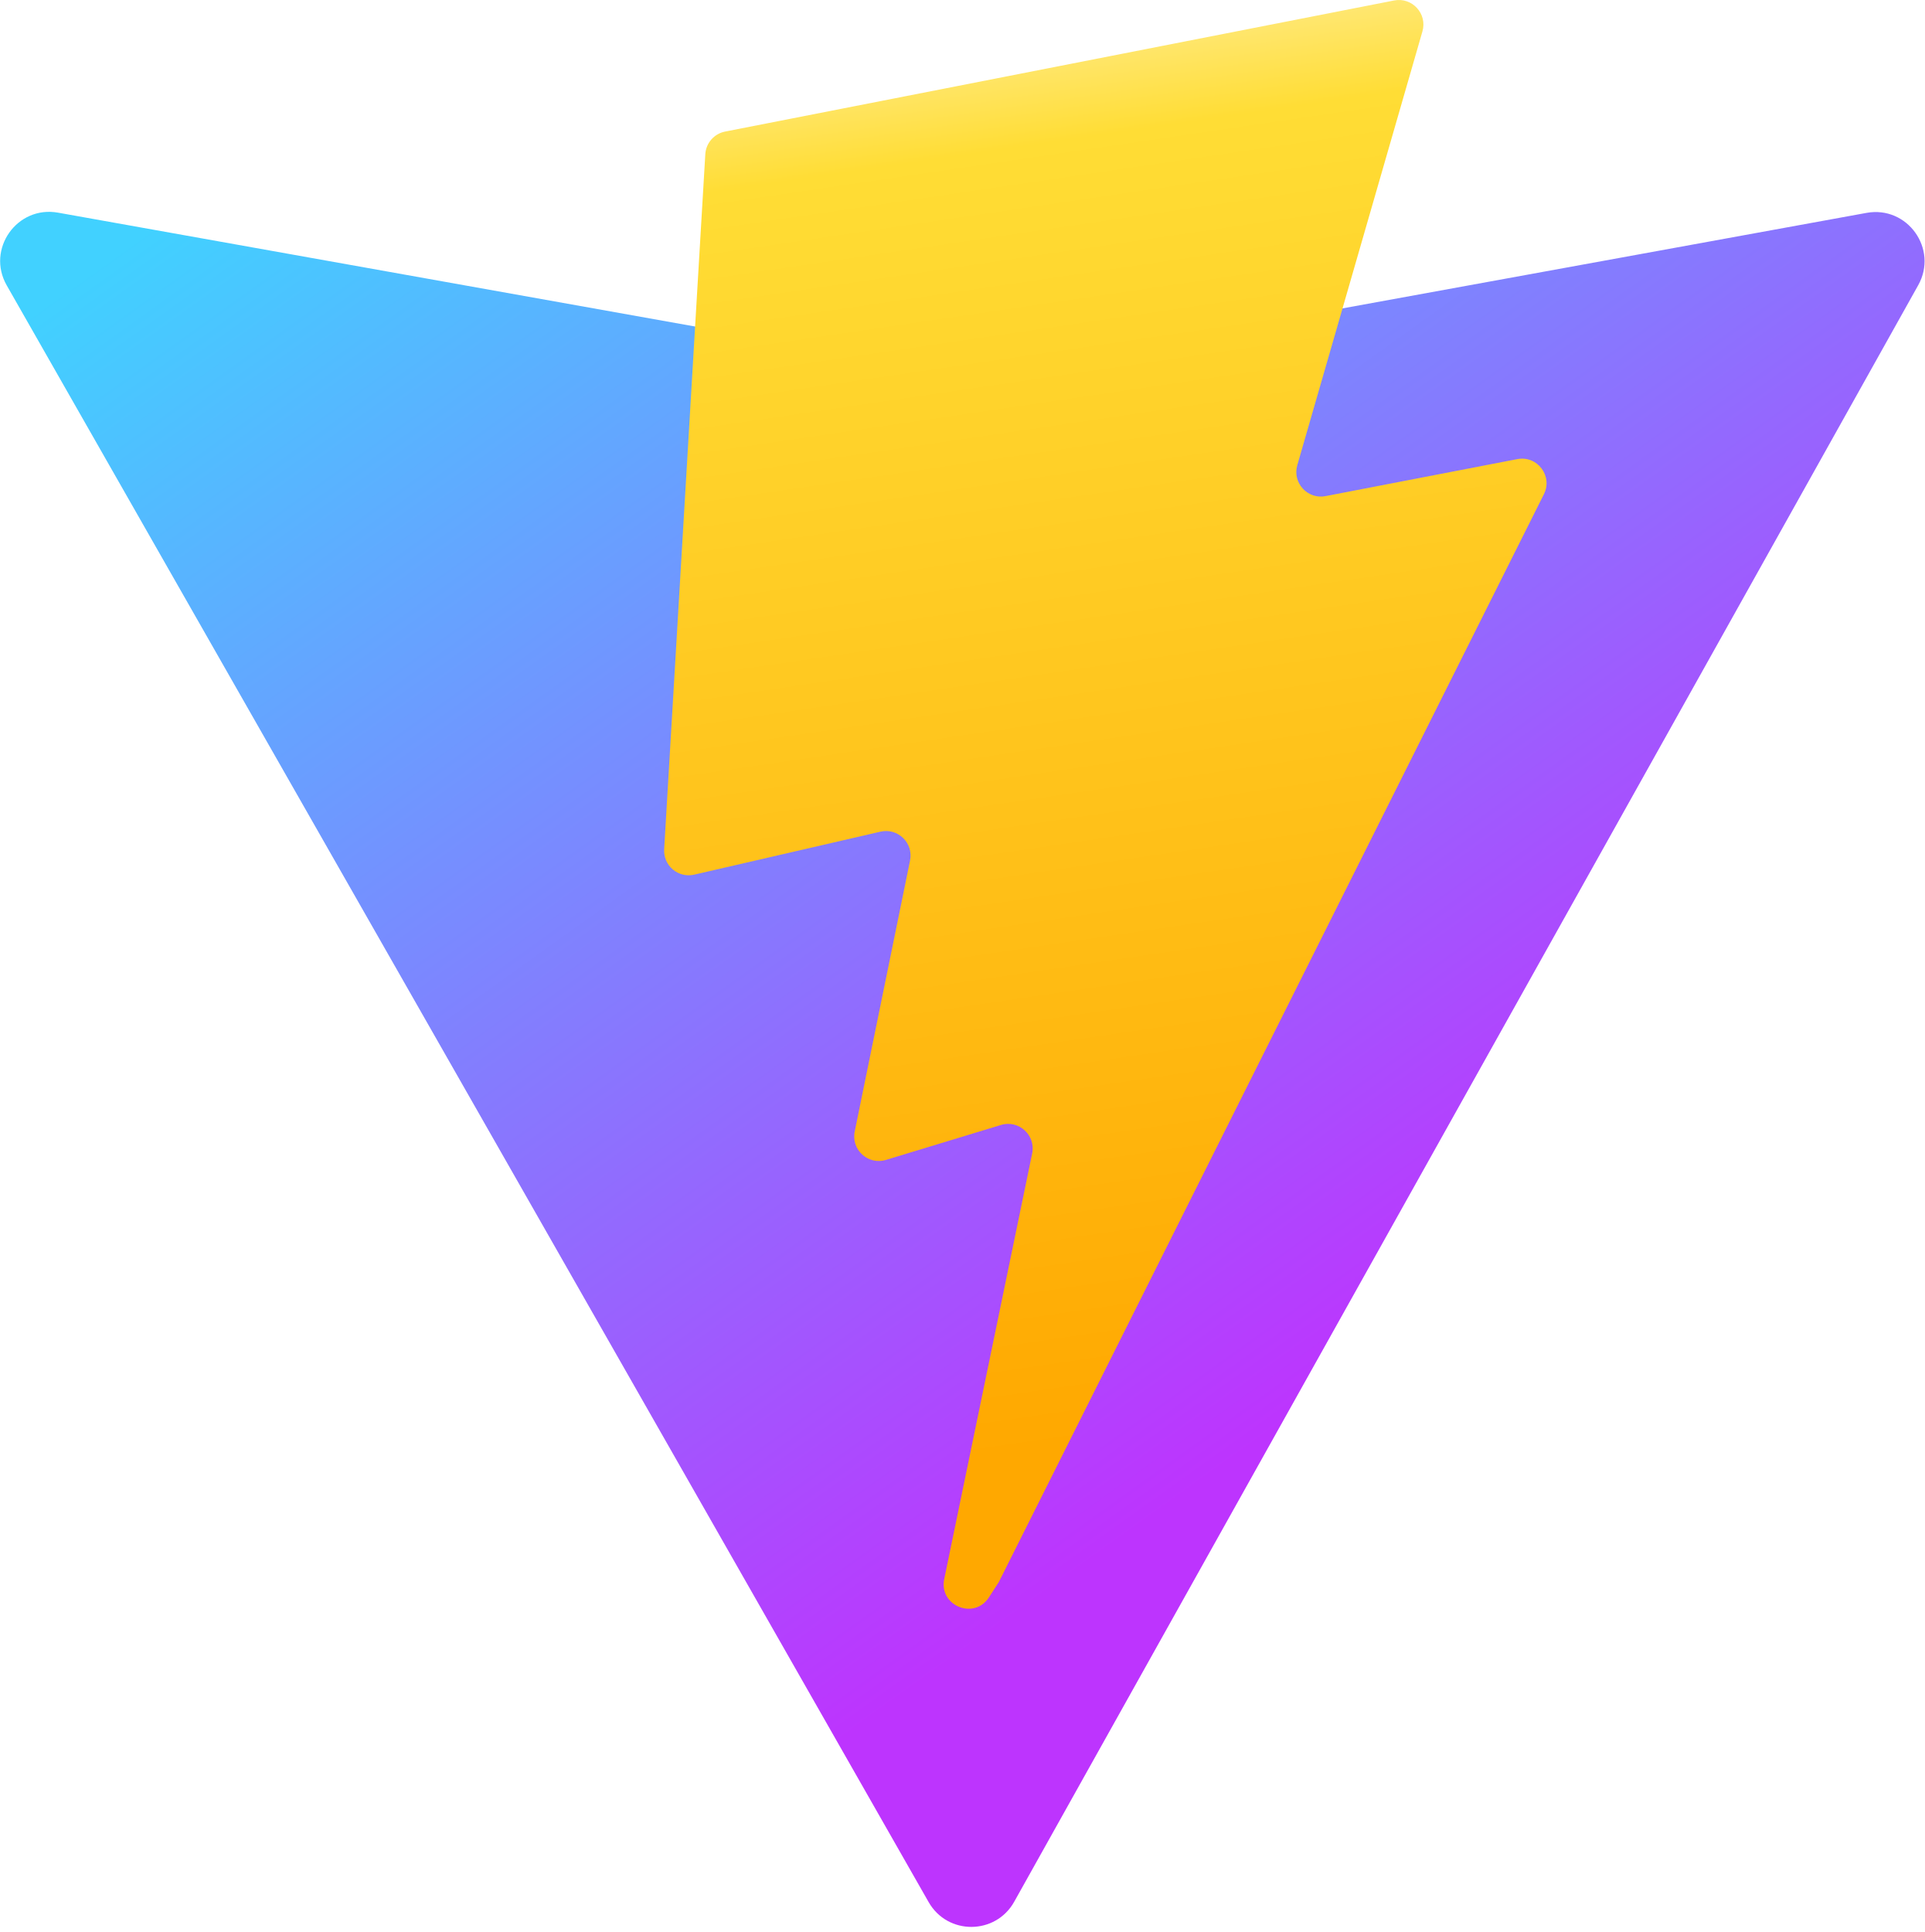
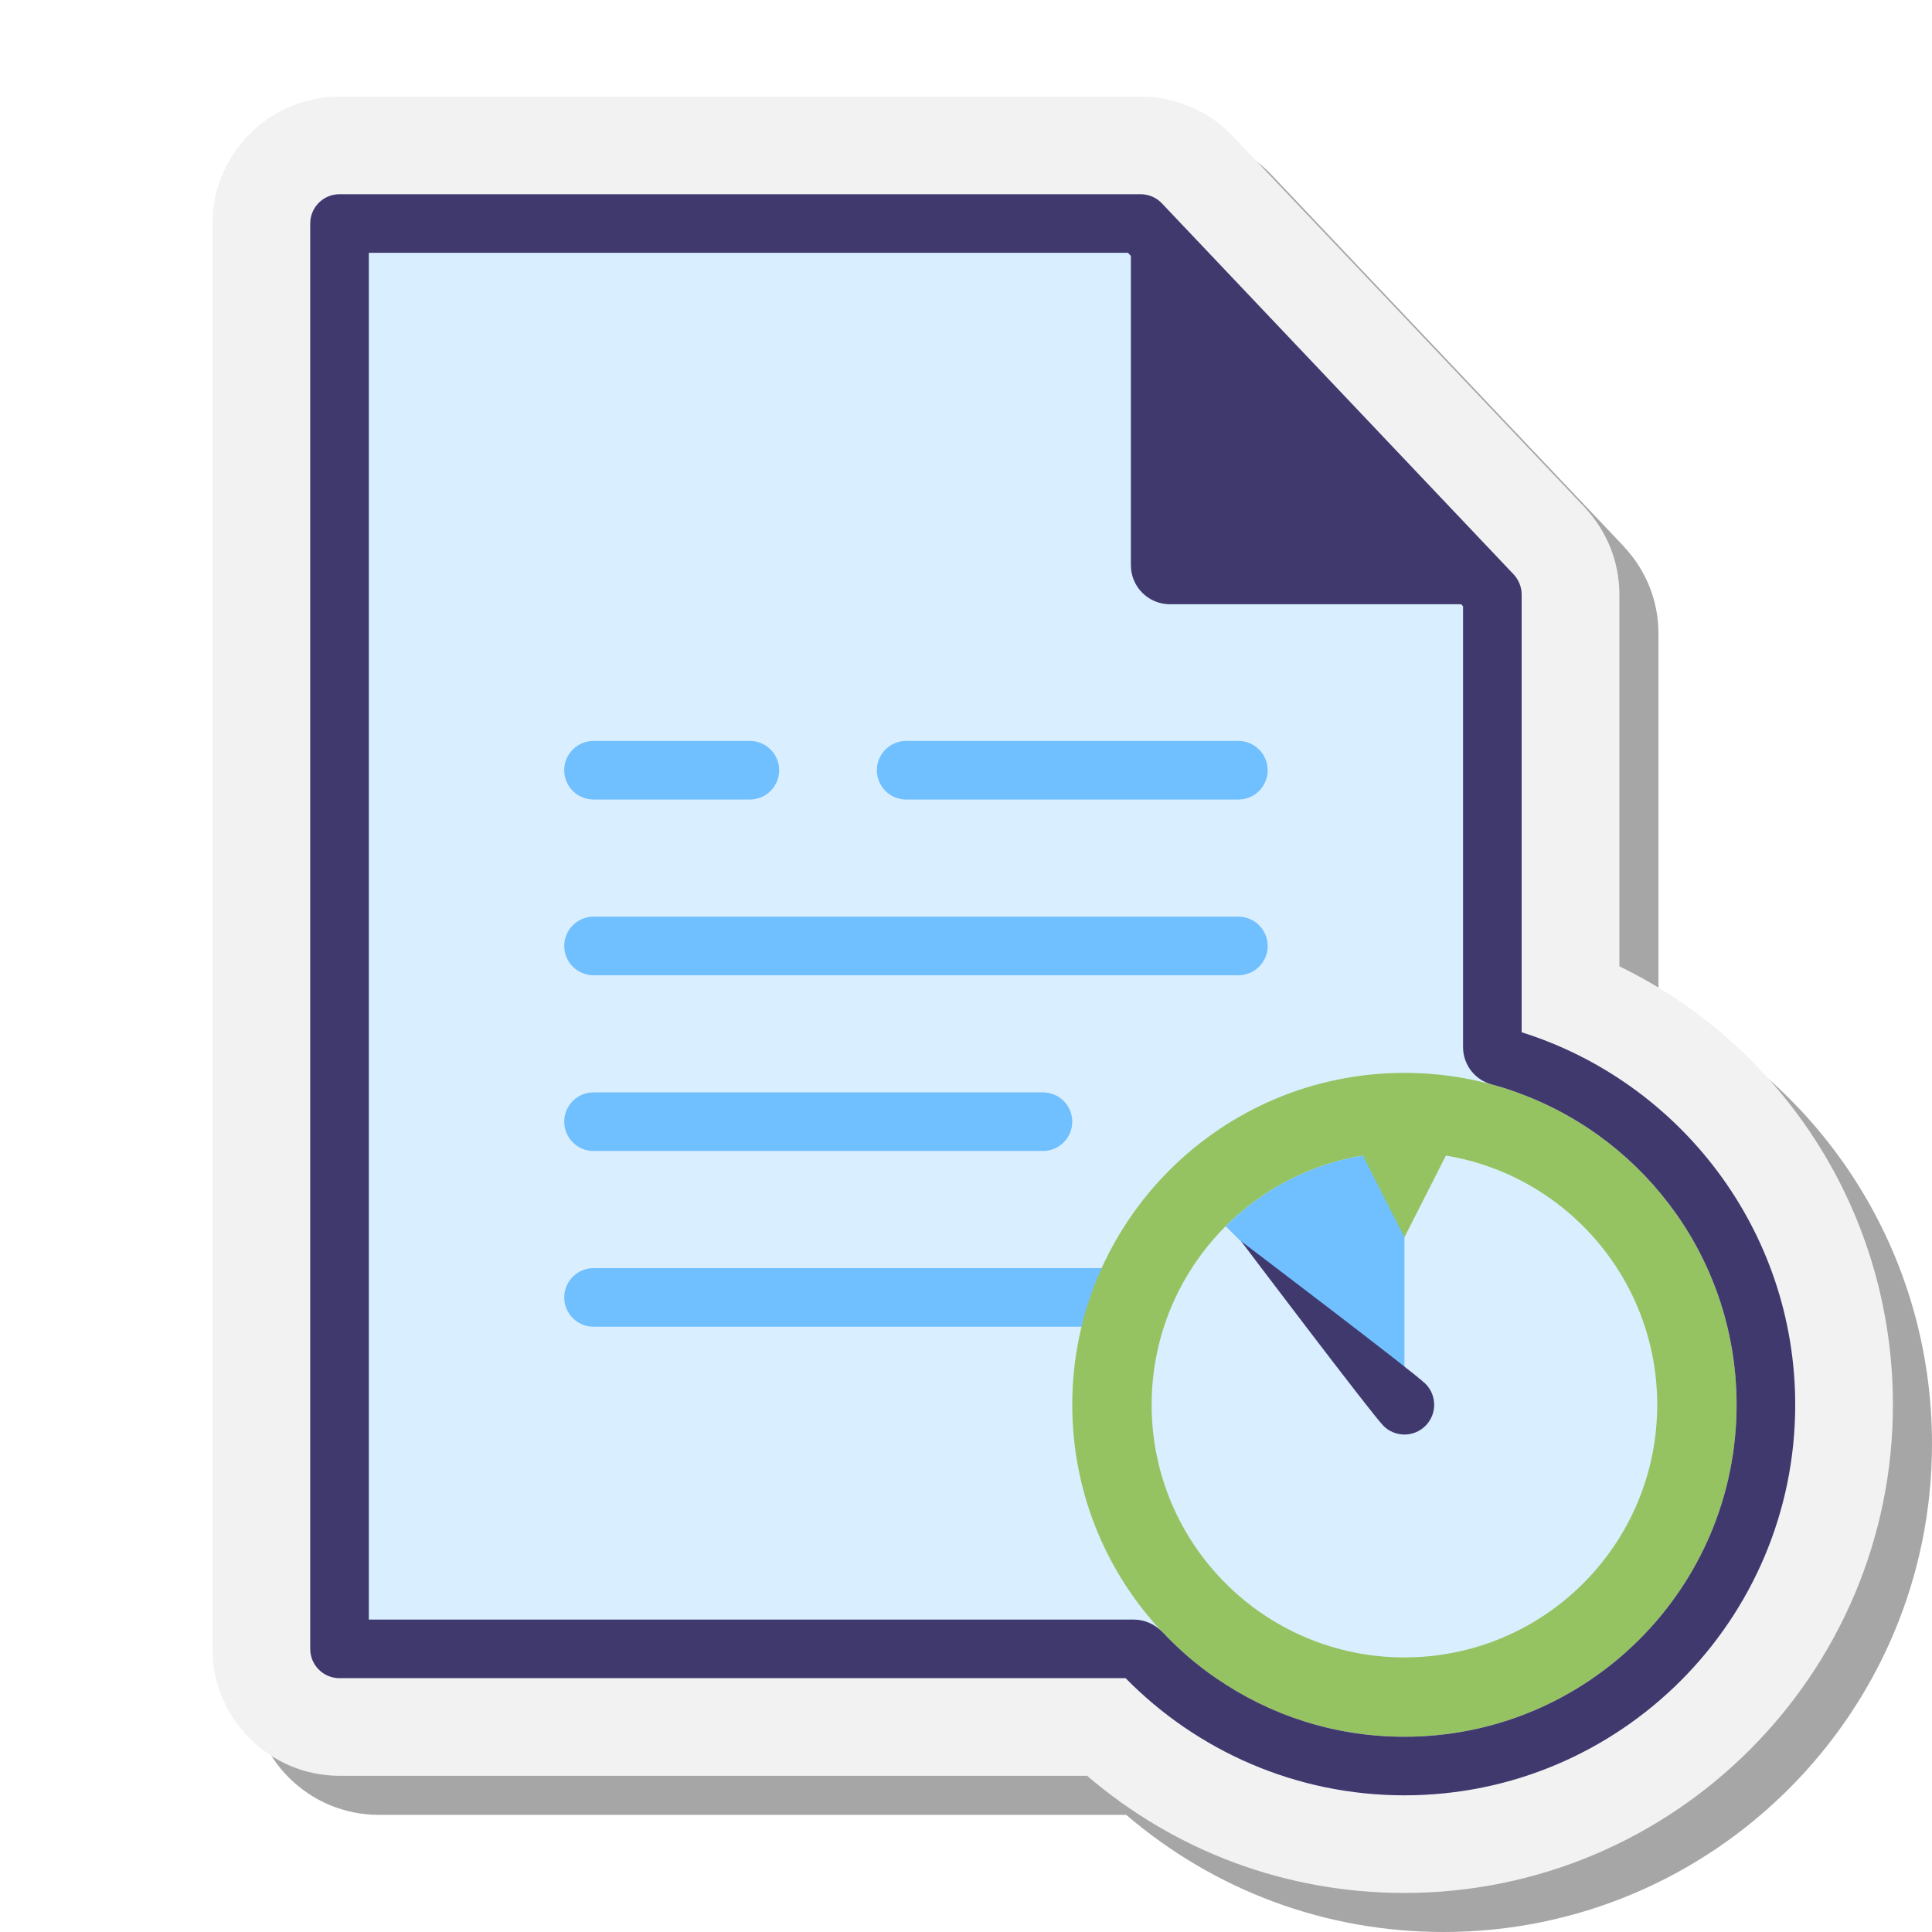
- <svg xmlns="http://www.w3.org/2000/svg" aria-hidden="true" role="img" class="iconify iconify--logos" width="31.88" height="32" preserveAspectRatio="xMidYMid meet" viewBox="0 0 256 257">
-   <defs>
-     <linearGradient id="IconifyId1813088fe1fbc01fb466" x1="-.828%" x2="57.636%" y1="7.652%" y2="78.411%">
-       <stop offset="0%" stop-color="#41D1FF" />
-       <stop offset="100%" stop-color="#BD34FE" />
-     </linearGradient>
-     <linearGradient id="IconifyId1813088fe1fbc01fb467" x1="43.376%" x2="50.316%" y1="2.242%" y2="89.03%">
-       <stop offset="0%" stop-color="#FFEA83" />
-       <stop offset="8.333%" stop-color="#FFDD35" />
-       <stop offset="100%" stop-color="#FFA800" />
-     </linearGradient>
-   </defs>
-   <path fill="url(#IconifyId1813088fe1fbc01fb466)" d="M255.153 37.938L134.897 252.976c-2.483 4.44-8.862 4.466-11.382.048L.875 37.958c-2.746-4.814 1.371-10.646 6.827-9.67l120.385 21.517a6.537 6.537 0 0 0 2.322-.004l117.867-21.483c5.438-.991 9.574 4.796 6.877 9.62Z" />
-   <path fill="url(#IconifyId1813088fe1fbc01fb467)" d="M185.432.063L96.44 17.501a3.268 3.268 0 0 0-2.634 3.014l-5.474 92.456a3.268 3.268 0 0 0 3.997 3.378l24.777-5.718c2.318-.535 4.413 1.507 3.936 3.838l-7.361 36.047c-.495 2.426 1.782 4.5 4.151 3.78l15.304-4.649c2.372-.72 4.652 1.36 4.15 3.788l-11.698 56.621c-.732 3.542 3.979 5.473 5.943 2.437l1.313-2.028l72.516-144.72c1.215-2.423-.88-5.186-3.54-4.672l-25.505 4.922c-2.396.462-4.435-1.77-3.759-4.114l16.646-57.705c.677-2.35-1.37-4.583-3.769-4.113Z" />
+ <svg xmlns="http://www.w3.org/2000/svg" x="0px" y="0px" width="50" height="50" viewBox="0 0 100 100">
+   <path d="M100,74.734C100,88.671,88.663,100,74.716,100c-6.099,0-11.843-2.143-16.425-6.064H19.597 c-3.621,0-6.574-2.951-6.574-6.569V13.59c0-3.618,2.953-6.569,6.574-6.569h41.466c1.81,0,3.56,0.758,4.774,2.052l18.205,19.202 l0.02,0.02l0.01,0.02c1.143,1.223,1.77,2.809,1.77,4.477v19.243C94.438,56.229,100,64.931,100,74.734z" opacity=".35" />
+   <path fill="#f2f2f2" d="M97.977,72.713c0,13.937-11.337,25.266-25.284,25.266c-6.099,0-11.843-2.143-16.425-6.064H17.574 c-3.621,0-6.574-2.951-6.574-6.569V11.569C11,7.951,13.953,5,17.574,5H59.04c1.81,0,3.56,0.758,4.774,2.052l18.205,19.202 l0.02,0.02l0.01,0.02c1.143,1.223,1.77,2.809,1.77,4.477v19.243C92.415,54.208,97.977,62.91,97.977,72.713z" />
+   <path fill="#d9eeff" d="M17.068,85.851V11.064h40.455L77.75,32.287v53.564H17.068z" />
+   <path fill="#40396e" d="M58.534,13.085v16.17c0,1.117,0.905,2.021,2.023,2.021h16.182l-1.011-2.681L60.557,12.93 L58.534,13.085z" />
+   <path fill="#70bfff" d="M64.097,41.383H46.903c-0.837,0-1.517-0.679-1.517-1.516l0,0c0-0.837,0.68-1.516,1.517-1.516 h17.193c0.837,0,1.517,0.679,1.517,1.516l0,0C65.614,40.704,64.934,41.383,64.097,41.383z" />
+   <path fill="#70bfff" d="M64.097,50.479H30.722c-0.837,0-1.517-0.679-1.517-1.516l0,0c0-0.837,0.68-1.516,1.517-1.516 h33.375c0.837,0,1.517,0.679,1.517,1.516l0,0C65.614,49.8,64.934,50.479,64.097,50.479z" />
+   <path fill="#70bfff" d="M64.097,68.67H30.722c-0.837,0-1.517-0.679-1.517-1.516l0,0c0-0.837,0.68-1.516,1.517-1.516h33.375 c0.837,0,1.517,0.679,1.517,1.516l0,0C65.614,67.991,64.934,68.67,64.097,68.67z" />
+   <path fill="#70bfff" d="M53.983,59.574H30.722c-0.837,0-1.517-0.679-1.517-1.516l0,0c0-0.837,0.68-1.516,1.517-1.516 h23.261c0.837,0,1.517,0.679,1.517,1.516l0,0C55.5,58.895,54.82,59.574,53.983,59.574z" />
+   <path fill="#70bfff" d="M38.812,41.383h-8.091c-0.837,0-1.517-0.679-1.517-1.516l0,0c0-0.837,0.68-1.516,1.517-1.516h8.091 c0.837,0,1.517,0.679,1.517,1.516l0,0C40.33,40.704,39.65,41.383,38.812,41.383z" />
+   <ellipse cx="72.693" cy="72.713" fill="#96c362" rx="17.193" ry="17.181" />
+   <path fill="#40396e" d="M78.761,53.43V30.771c0-0.384-0.152-0.758-0.415-1.041L60.142,10.528 c-0.283-0.303-0.688-0.475-1.102-0.475H17.574c-0.839,0-1.517,0.677-1.517,1.516v73.777c0,0.839,0.678,1.516,1.517,1.516h40.687 c3.671,3.739,8.789,6.064,14.432,6.064c11.155,0,20.227-9.065,20.227-20.213C92.92,63.678,86.953,56.007,78.761,53.43z M72.661,89.894c-3.618-0.007-6.954-1.127-9.717-3.032c-1.003-0.687-1.922-1.478-2.747-2.357c-0.393-0.419-0.93-0.675-1.505-0.675 H19.091V13.085h39.291l17.345,18.293v22.82c0,0.907,0.61,1.698,1.487,1.933c0.527,0.141,1.042,0.308,1.547,0.503 c6.503,2.446,11.124,8.721,11.125,16.078C89.887,82.212,82.169,89.911,72.661,89.894z" />
+   <ellipse cx="72.693" cy="72.713" fill="#d9eeff" rx="13.084" ry="13.075" />
+   <path fill="#70bfff" d="M72.693,72.713V59.638c-3.613,0-6.884,1.464-9.252,3.829L72.693,72.713z" />
+   <path fill="#96c362" d="M70.057,58.851l2.636,5.19l2.636-5.19c-0.867-0.1-1.743-0.165-2.636-0.165 C71.8,58.686,70.923,58.751,70.057,58.851z" />
+   <path fill="#40396e" d="M73.781,73.802c-0.602,0.6-1.576,0.599-2.176-0.002c-0.6-0.601-7.367-9.556-7.367-9.556 s8.946,6.782,9.547,7.383C74.384,72.228,74.382,73.202,73.781,73.802z" />
</svg>
